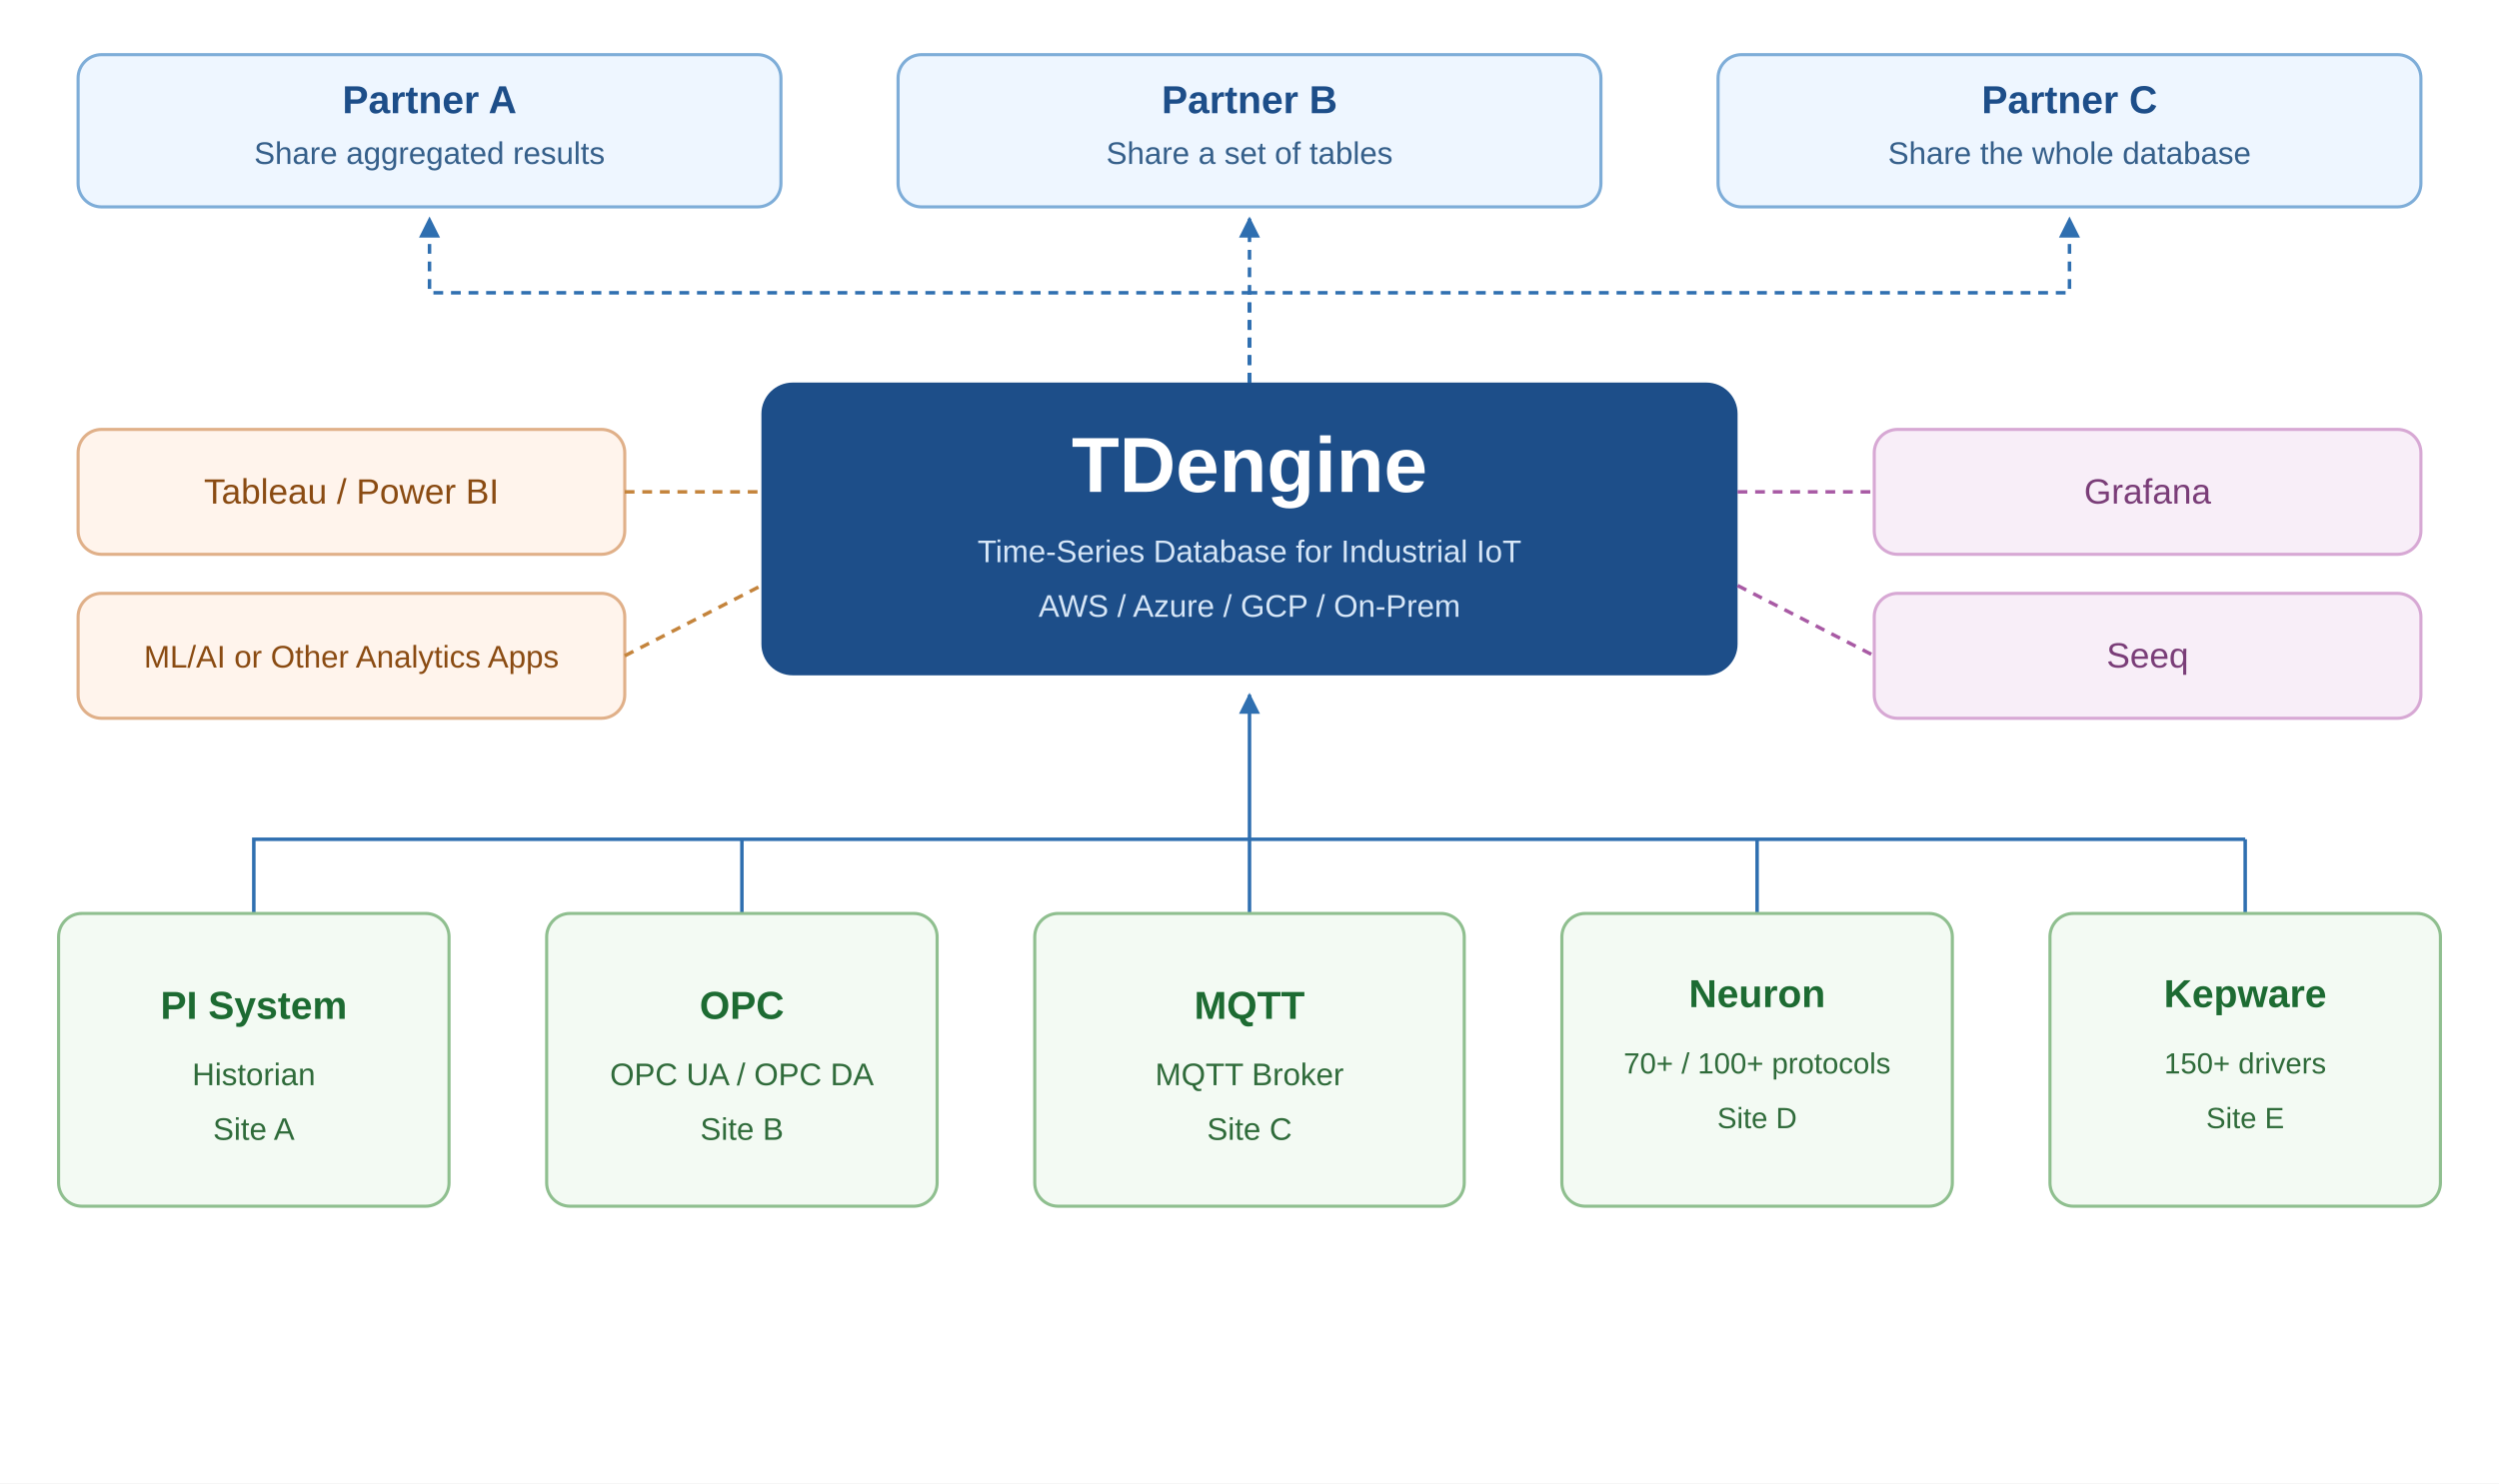
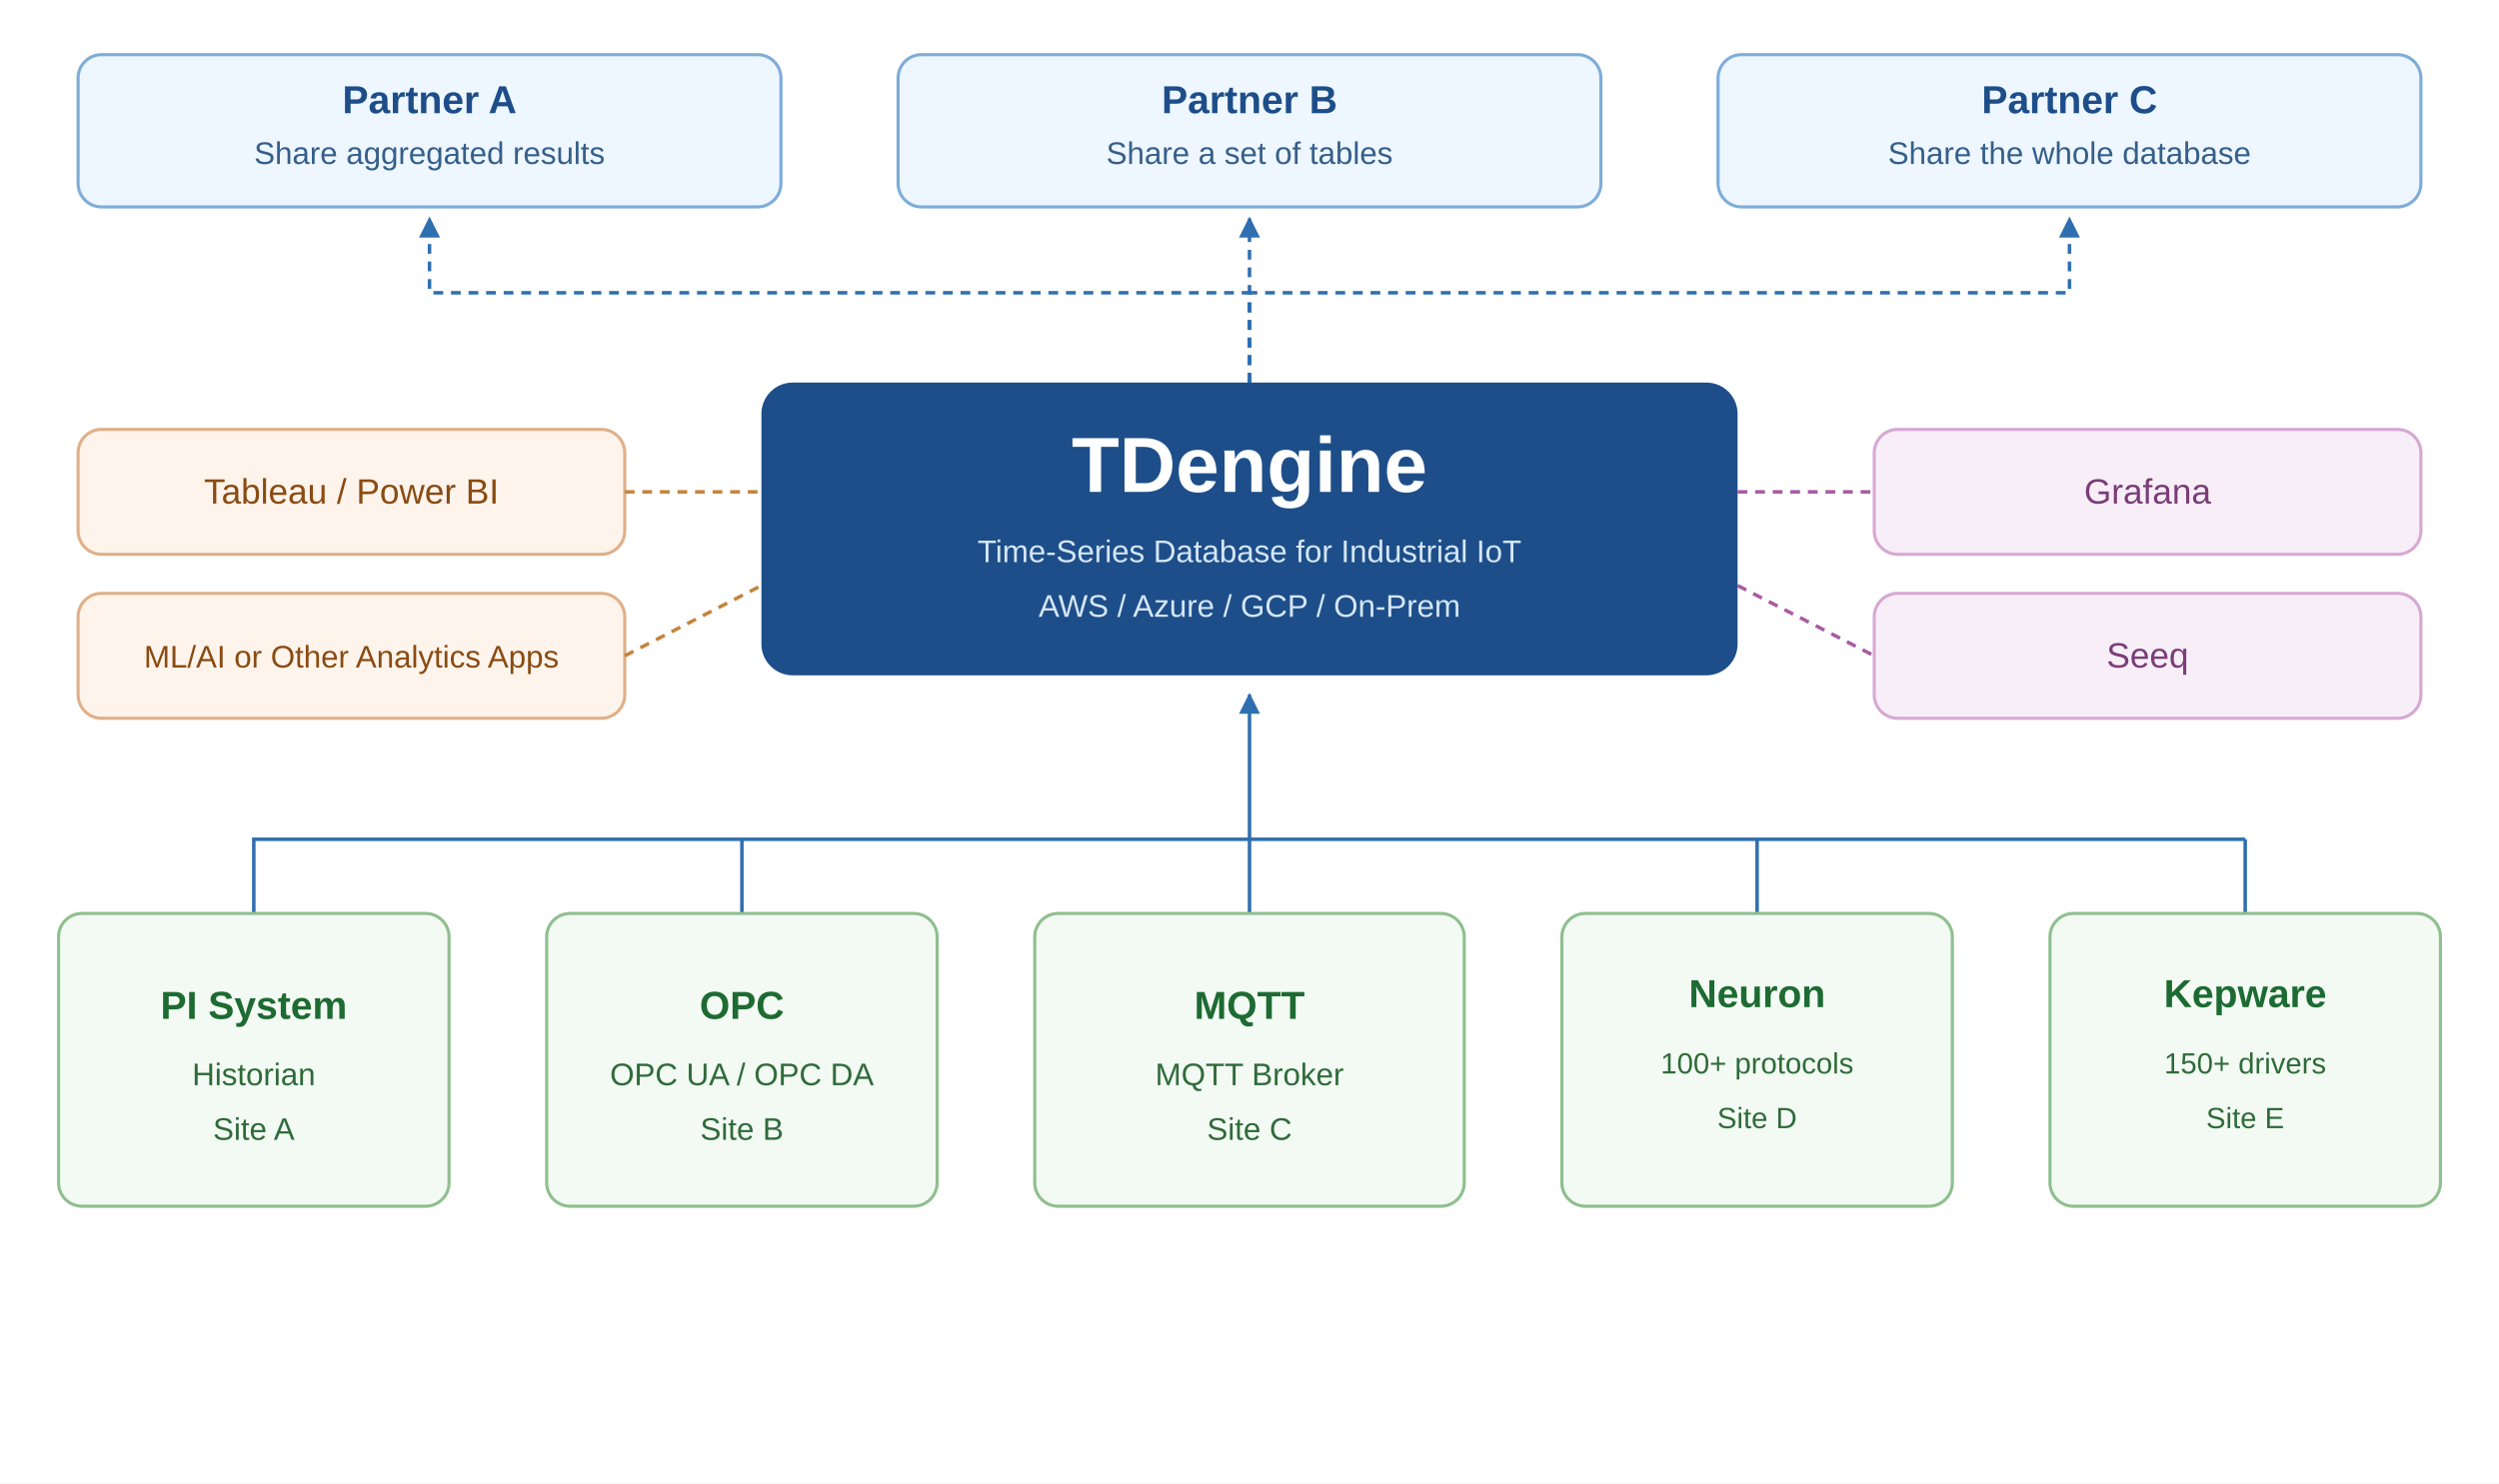
<svg xmlns="http://www.w3.org/2000/svg" width="1280" height="760" viewBox="0 0 1280 760">
  <defs>
    <marker id="arrow" viewBox="0 0 10 10" refX="9" refY="5" markerWidth="6" markerHeight="6" orient="auto">
      <path d="M 0 0 L 10 5 L 0 10 z" fill="#2f6fb0" />
    </marker>
    <style>
      text { font-family: "Segoe UI", "Helvetica Neue", Arial, sans-serif; }
    </style>
  </defs>
  <rect width="1280" height="760" fill="#ffffff" />
  <rect x="40" y="28" width="360" height="78" rx="12" fill="#eef6ff" stroke="#7eadd8" stroke-width="1.6" />
  <text x="220" y="58" text-anchor="middle" font-size="20" font-weight="700" fill="#1d4e89">Partner A</text>
  <text x="220" y="84" text-anchor="middle" font-size="16" fill="#355f8a">Share aggregated results</text>
  <rect x="460" y="28" width="360" height="78" rx="12" fill="#eef6ff" stroke="#7eadd8" stroke-width="1.6" />
  <text x="640" y="58" text-anchor="middle" font-size="20" font-weight="700" fill="#1d4e89">Partner B</text>
  <text x="640" y="84" text-anchor="middle" font-size="16" fill="#355f8a">Share a set of tables</text>
  <rect x="880" y="28" width="360" height="78" rx="12" fill="#eef6ff" stroke="#7eadd8" stroke-width="1.6" />
  <text x="1060" y="58" text-anchor="middle" font-size="20" font-weight="700" fill="#1d4e89">Partner C</text>
  <text x="1060" y="84" text-anchor="middle" font-size="16" fill="#355f8a">Share the whole database</text>
  <path d="M640 196 V150 H220 V112" fill="none" stroke="#2f6fb0" stroke-width="1.8" stroke-dasharray="5 4" marker-end="url(#arrow)" />
  <path d="M640 196 V112" fill="none" stroke="#2f6fb0" stroke-width="1.8" stroke-dasharray="5 4" marker-end="url(#arrow)" />
  <path d="M640 196 V150 H1060 V112" fill="none" stroke="#2f6fb0" stroke-width="1.8" stroke-dasharray="5 4" marker-end="url(#arrow)" />
  <rect x="390" y="196" width="500" height="150" rx="16" fill="#1d4e89" />
  <text x="640" y="252" text-anchor="middle" font-size="40" font-weight="700" fill="#ffffff">TDengine</text>
  <text x="640" y="288" text-anchor="middle" font-size="16" fill="#d6e6f7">Time-Series Database for Industrial IoT</text>
  <text x="640" y="316" text-anchor="middle" font-size="16" fill="#d6e6f7">AWS / Azure / GCP / On-Prem</text>
  <rect x="40" y="220" width="280" height="64" rx="12" fill="#fff4ec" stroke="#e0b089" stroke-width="1.6" />
  <text x="180" y="258" text-anchor="middle" font-size="18" fill="#8a4b12">Tableau / Power BI</text>
  <rect x="40" y="304" width="280" height="64" rx="12" fill="#fff4ec" stroke="#e0b089" stroke-width="1.6" />
  <text x="180" y="342" text-anchor="middle" font-size="16" fill="#8a4b12">ML/AI or Other Analytics Apps</text>
  <line x1="320" y1="252" x2="390" y2="252" stroke="#c4843c" stroke-width="1.8" stroke-dasharray="5 4" />
  <line x1="320" y1="336" x2="390" y2="300" stroke="#c4843c" stroke-width="1.8" stroke-dasharray="5 4" />
  <rect x="960" y="220" width="280" height="64" rx="12" fill="#f8eef8" stroke="#d7a8d4" stroke-width="1.6" />
  <text x="1100" y="258" text-anchor="middle" font-size="18" fill="#7a3d78">Grafana</text>
  <rect x="960" y="304" width="280" height="64" rx="12" fill="#f8eef8" stroke="#d7a8d4" stroke-width="1.6" />
  <text x="1100" y="342" text-anchor="middle" font-size="18" fill="#7a3d78">Seeq</text>
  <line x1="890" y1="252" x2="960" y2="252" stroke="#a85aa4" stroke-width="1.8" stroke-dasharray="5 4" />
  <line x1="890" y1="300" x2="960" y2="336" stroke="#a85aa4" stroke-width="1.8" stroke-dasharray="5 4" />
  <path d="M130 468 V430 H1150" fill="none" stroke="#2f6fb0" stroke-width="1.8" />
  <path d="M380 468 V430" fill="none" stroke="#2f6fb0" stroke-width="1.8" />
  <path d="M640 468 V430" fill="none" stroke="#2f6fb0" stroke-width="1.8" />
  <path d="M900 468 V430" fill="none" stroke="#2f6fb0" stroke-width="1.8" />
  <path d="M1150 468 V430" fill="none" stroke="#2f6fb0" stroke-width="1.8" />
  <path d="M640 430 V356" fill="none" stroke="#2f6fb0" stroke-width="1.8" marker-end="url(#arrow)" />
  <rect x="30" y="468" width="200" height="150" rx="12" fill="#f3faf3" stroke="#8fbf8f" stroke-width="1.6" />
  <text x="130" y="522" text-anchor="middle" font-size="20" font-weight="700" fill="#1d6b32">PI System</text>
  <text x="130" y="556" text-anchor="middle" font-size="16" fill="#2f6b3a">Historian</text>
  <text x="130" y="584" text-anchor="middle" font-size="16" fill="#2f6b3a">Site A</text>
  <rect x="280" y="468" width="200" height="150" rx="12" fill="#f3faf3" stroke="#8fbf8f" stroke-width="1.6" />
  <text x="380" y="522" text-anchor="middle" font-size="20" font-weight="700" fill="#1d6b32">OPC</text>
  <text x="380" y="556" text-anchor="middle" font-size="16" fill="#2f6b3a">OPC UA / OPC DA</text>
  <text x="380" y="584" text-anchor="middle" font-size="16" fill="#2f6b3a">Site B</text>
  <rect x="530" y="468" width="220" height="150" rx="12" fill="#f3faf3" stroke="#8fbf8f" stroke-width="1.6" />
  <text x="640" y="522" text-anchor="middle" font-size="20" font-weight="700" fill="#1d6b32">MQTT</text>
  <text x="640" y="556" text-anchor="middle" font-size="16" fill="#2f6b3a">MQTT Broker</text>
  <text x="640" y="584" text-anchor="middle" font-size="16" fill="#2f6b3a">Site C</text>
  <rect x="800" y="468" width="200" height="150" rx="12" fill="#f3faf3" stroke="#8fbf8f" stroke-width="1.6" />
  <text x="900" y="516" text-anchor="middle" font-size="20" font-weight="700" fill="#1d6b32">Neuron</text>
-   <text x="900" y="550" text-anchor="middle" font-size="15" fill="#2f6b3a">70+ / 100+ protocols</text>
+   <text x="900" y="550" text-anchor="middle" font-size="15" fill="#2f6b3a">100+ protocols</text>
  <text x="900" y="578" text-anchor="middle" font-size="15" fill="#2f6b3a">Site D</text>
  <rect x="1050" y="468" width="200" height="150" rx="12" fill="#f3faf3" stroke="#8fbf8f" stroke-width="1.6" />
  <text x="1150" y="516" text-anchor="middle" font-size="20" font-weight="700" fill="#1d6b32">Kepware</text>
  <text x="1150" y="550" text-anchor="middle" font-size="15" fill="#2f6b3a">150+ drivers</text>
  <text x="1150" y="578" text-anchor="middle" font-size="15" fill="#2f6b3a">Site E</text>
</svg>
